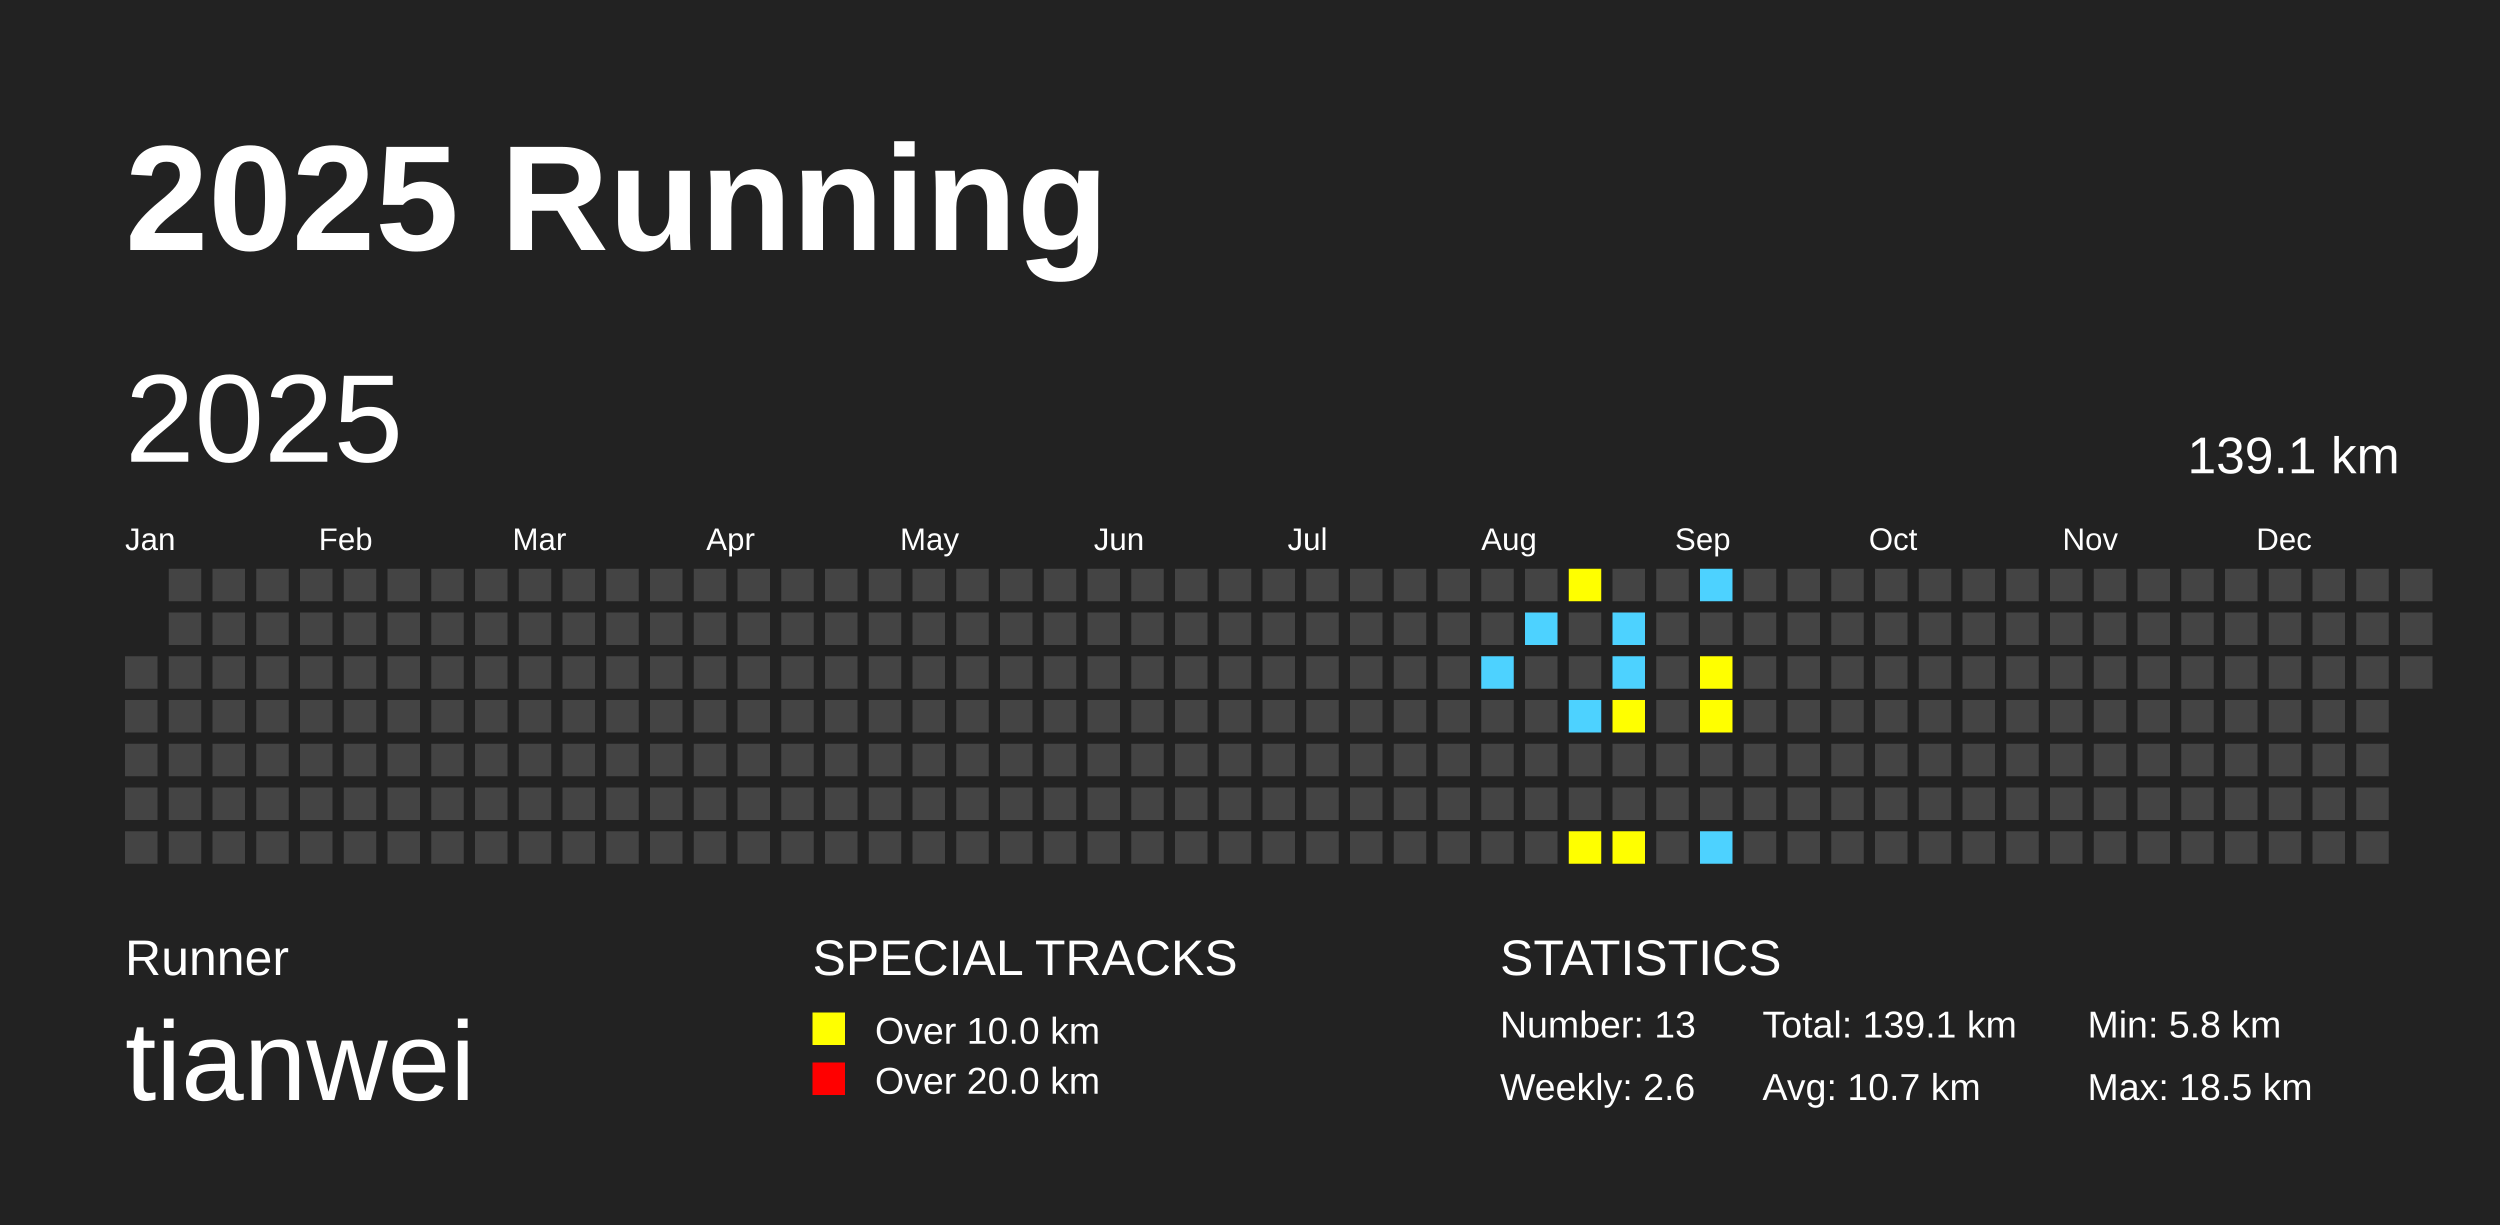
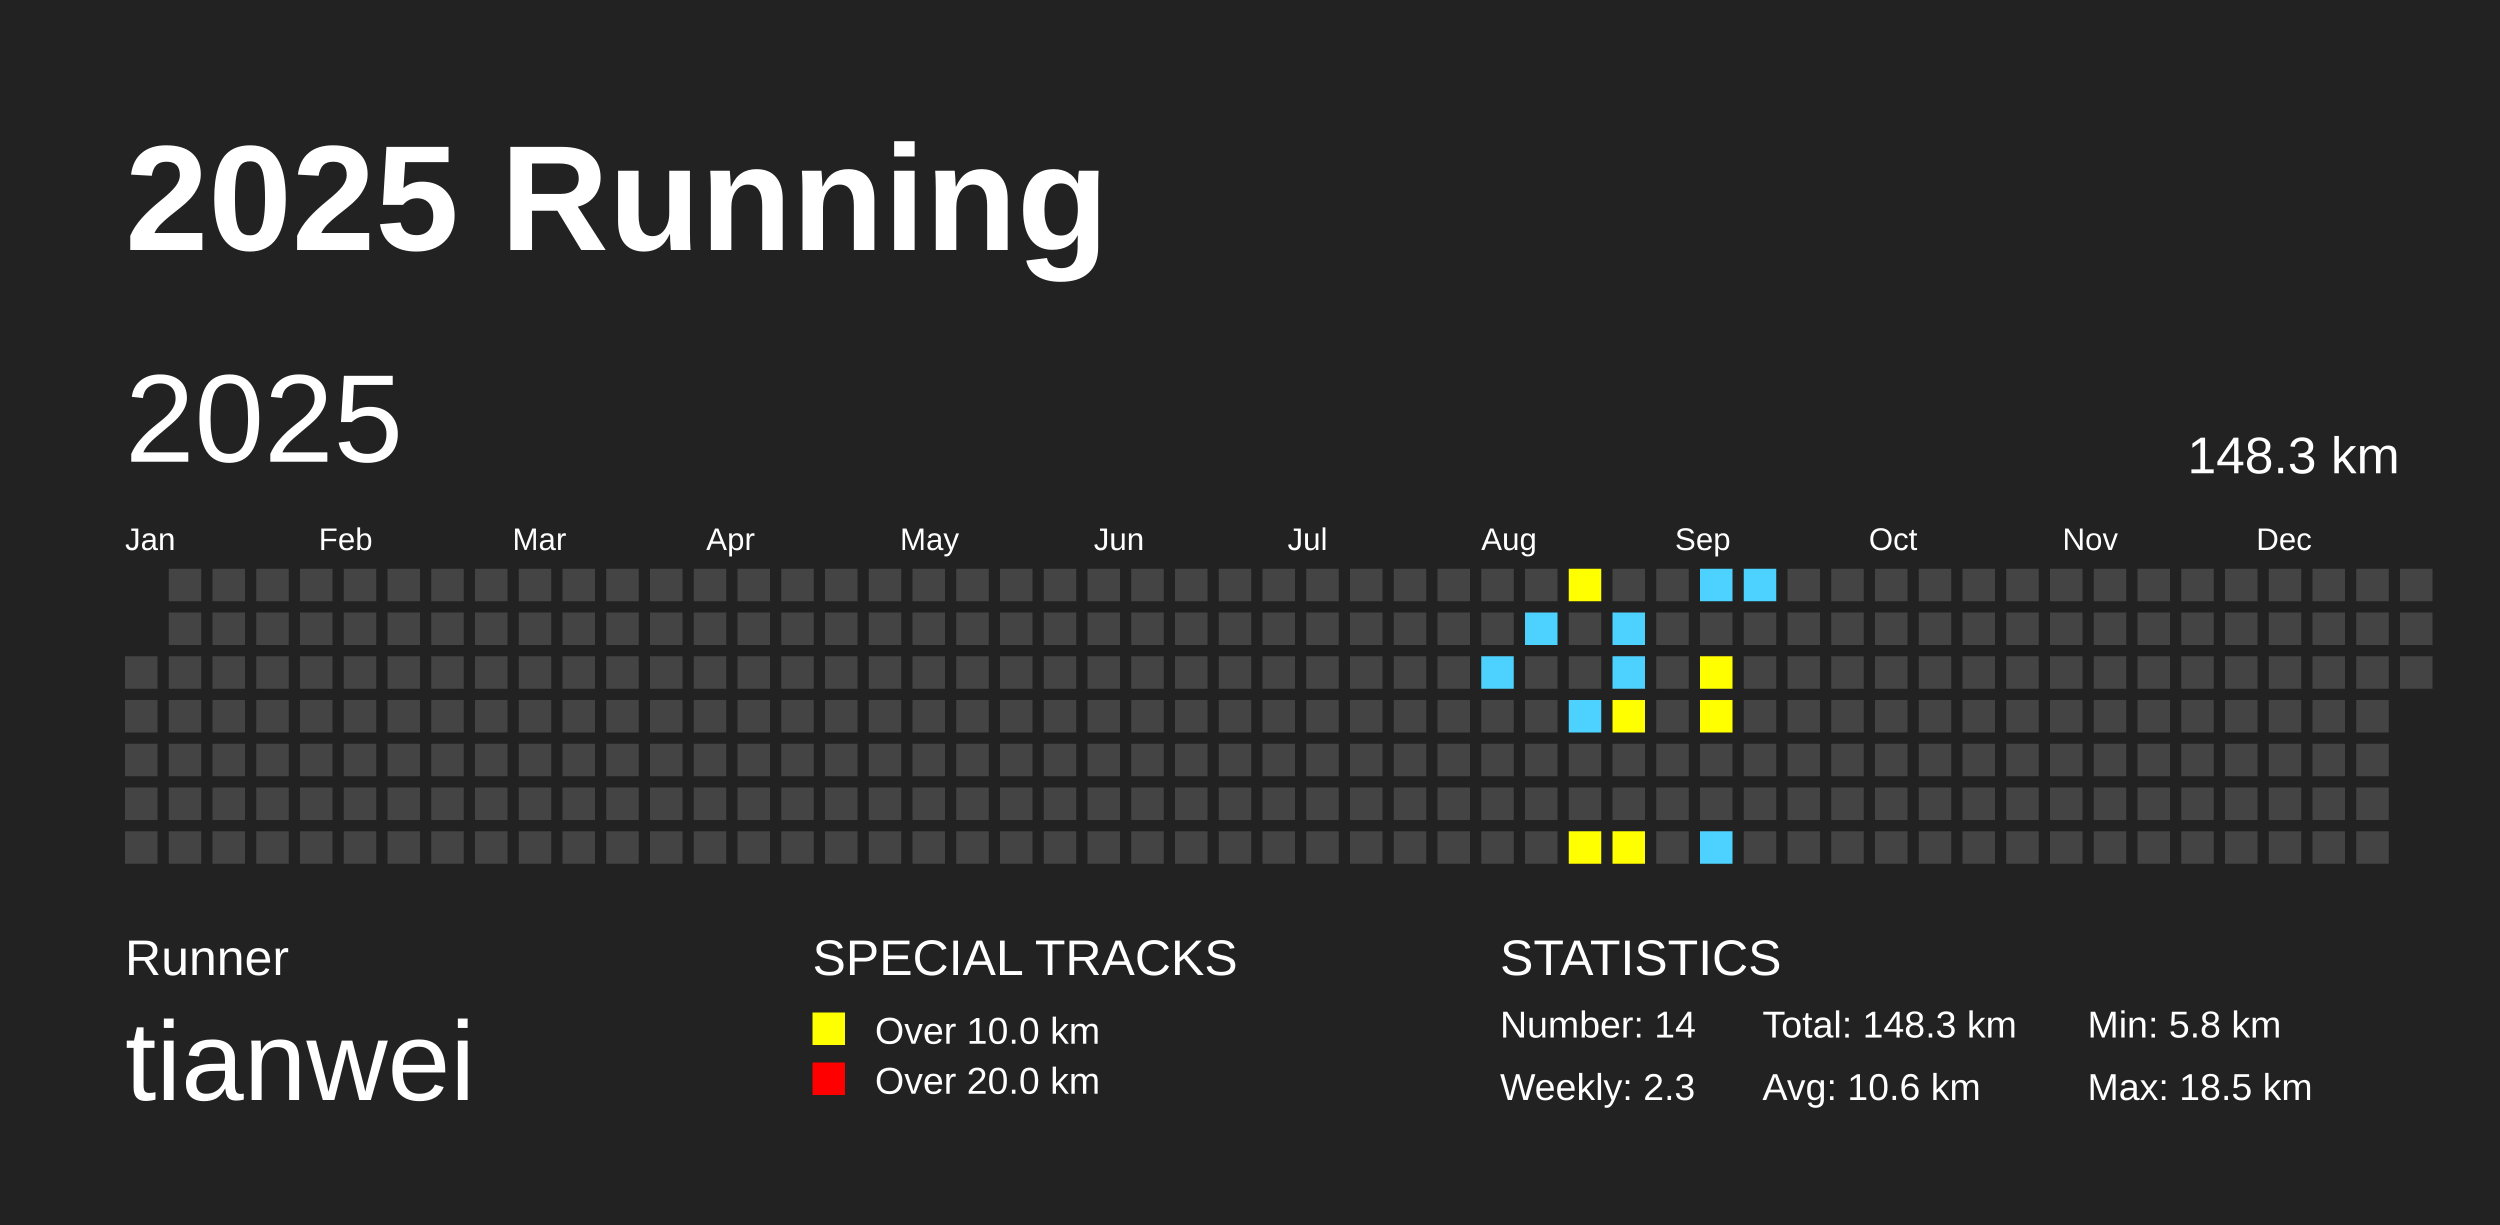
<svg xmlns="http://www.w3.org/2000/svg" baseProfile="full" height="98mm" version="1.1" viewBox="0,0,200,98" width="200mm">
  <defs />
  <rect fill="#222222" height="98" width="200" x="0" y="0" />
  <text fill="#FFFFFF" style="font-size:12px; font-family:Arial; font-weight:bold;" x="10" y="20">2025 Running</text>
  <text fill="#FFFFFF" style="font-size:4px; font-family:Arial" x="10" y="78">Runner</text>
  <text fill="#FFFFFF" style="font-size:9px; font-family:Arial" x="10" y="88">tianwei</text>
  <text fill="#FFFFFF" style="font-size:4px; font-family:Arial" x="65" y="78">SPECIAL TRACKS</text>
  <rect fill="yellow" height="2.6" width="2.6" x="65" y="81" />
  <text fill="#FFFFFF" style="font-size:3px; font-family:Arial" x="70" y="83.5">Over 10.0 km</text>
  <rect fill="red" height="2.6" width="2.6" x="65" y="85" />
  <text fill="#FFFFFF" style="font-size:3px; font-family:Arial" x="70" y="87.5">Over 20.0 km</text>
  <text fill="#FFFFFF" style="font-size:4px; font-family:Arial" x="120" y="78">STATISTICS</text>
-   <text fill="#FFFFFF" style="font-size:3px; font-family:Arial" x="120" y="83">Number: 13</text>
-   <text fill="#FFFFFF" style="font-size:3px; font-family:Arial" x="120" y="88">Weekly: 2.6</text>
-   <text fill="#FFFFFF" style="font-size:3px; font-family:Arial" x="141" y="83">Total: 139.1 km</text>
-   <text fill="#FFFFFF" style="font-size:3px; font-family:Arial" x="141" y="88">Avg: 10.7 km</text>
+   <text fill="#FFFFFF" style="font-size:3px; font-family:Arial" x="120" y="83">Number: 14</text>
+   <text fill="#FFFFFF" style="font-size:3px; font-family:Arial" x="120" y="88">Weekly: 2.3</text>
+   <text fill="#FFFFFF" style="font-size:3px; font-family:Arial" x="141" y="83">Total: 148.3 km</text>
+   <text fill="#FFFFFF" style="font-size:3px; font-family:Arial" x="141" y="88">Avg: 10.6 km</text>
  <text fill="#FFFFFF" style="font-size:3px; font-family:Arial" x="167" y="83">Min: 5.8 km</text>
  <text fill="#FFFFFF" style="font-size:3px; font-family:Arial" x="167" y="88">Max: 18.5 km</text>
  <text dominant-baseline="hanging" fill="#FFFFFF" style="font-size:10.0px; font-family:Arial;" x="10" y="30">2025</text>
-   <text dominant-baseline="hanging" fill="#FFFFFF" style="font-size:4.125px; font-family:Arial;" x="175" y="35">139.1 km</text>
+   <text dominant-baseline="hanging" fill="#FFFFFF" style="font-size:4.125px; font-family:Arial;" x="175" y="35">148.3 km</text>
  <text fill="#FFFFFF" style="font-size:2.5px; font-family:Arial" x="10.0" y="44">Jan</text>
  <text fill="#FFFFFF" style="font-size:2.5px; font-family:Arial" x="25.5" y="44">Feb</text>
  <text fill="#FFFFFF" style="font-size:2.5px; font-family:Arial" x="41.0" y="44">Mar</text>
  <text fill="#FFFFFF" style="font-size:2.5px; font-family:Arial" x="56.5" y="44">Apr</text>
  <text fill="#FFFFFF" style="font-size:2.5px; font-family:Arial" x="72.0" y="44">May</text>
  <text fill="#FFFFFF" style="font-size:2.5px; font-family:Arial" x="87.5" y="44">Jun</text>
  <text fill="#FFFFFF" style="font-size:2.5px; font-family:Arial" x="103.0" y="44">Jul</text>
  <text fill="#FFFFFF" style="font-size:2.5px; font-family:Arial" x="118.5" y="44">Aug</text>
  <text fill="#FFFFFF" style="font-size:2.5px; font-family:Arial" x="134.0" y="44">Sep</text>
  <text fill="#FFFFFF" style="font-size:2.5px; font-family:Arial" x="149.5" y="44">Oct</text>
  <text fill="#FFFFFF" style="font-size:2.5px; font-family:Arial" x="165.0" y="44">Nov</text>
  <text fill="#FFFFFF" style="font-size:2.5px; font-family:Arial" x="180.5" y="44">Dec</text>
  <rect fill="#444444" height="2.6" width="2.6" x="10.0" y="52.5" />
  <rect fill="#444444" height="2.6" width="2.6" x="10.0" y="56.0" />
  <rect fill="#444444" height="2.6" width="2.6" x="10.0" y="59.5" />
  <rect fill="#444444" height="2.6" width="2.6" x="10.0" y="63.0" />
  <rect fill="#444444" height="2.6" width="2.6" x="10.0" y="66.5" />
  <rect fill="#444444" height="2.6" width="2.6" x="13.5" y="45.5" />
  <rect fill="#444444" height="2.6" width="2.6" x="13.5" y="49.0" />
  <rect fill="#444444" height="2.6" width="2.6" x="13.5" y="52.5" />
  <rect fill="#444444" height="2.6" width="2.6" x="13.5" y="56.0" />
  <rect fill="#444444" height="2.6" width="2.6" x="13.5" y="59.5" />
  <rect fill="#444444" height="2.6" width="2.6" x="13.5" y="63.0" />
  <rect fill="#444444" height="2.6" width="2.6" x="13.5" y="66.5" />
  <rect fill="#444444" height="2.6" width="2.6" x="17.0" y="45.5" />
  <rect fill="#444444" height="2.6" width="2.6" x="17.0" y="49.0" />
  <rect fill="#444444" height="2.6" width="2.6" x="17.0" y="52.5" />
  <rect fill="#444444" height="2.6" width="2.6" x="17.0" y="56.0" />
  <rect fill="#444444" height="2.6" width="2.6" x="17.0" y="59.5" />
  <rect fill="#444444" height="2.6" width="2.6" x="17.0" y="63.0" />
  <rect fill="#444444" height="2.6" width="2.6" x="17.0" y="66.5" />
  <rect fill="#444444" height="2.6" width="2.6" x="20.5" y="45.5" />
  <rect fill="#444444" height="2.6" width="2.6" x="20.5" y="49.0" />
  <rect fill="#444444" height="2.6" width="2.6" x="20.5" y="52.5" />
  <rect fill="#444444" height="2.6" width="2.6" x="20.5" y="56.0" />
  <rect fill="#444444" height="2.6" width="2.6" x="20.5" y="59.5" />
  <rect fill="#444444" height="2.6" width="2.6" x="20.5" y="63.0" />
  <rect fill="#444444" height="2.6" width="2.6" x="20.5" y="66.5" />
  <rect fill="#444444" height="2.6" width="2.6" x="24.0" y="45.5" />
  <rect fill="#444444" height="2.6" width="2.6" x="24.0" y="49.0" />
  <rect fill="#444444" height="2.6" width="2.6" x="24.0" y="52.5" />
  <rect fill="#444444" height="2.6" width="2.6" x="24.0" y="56.0" />
  <rect fill="#444444" height="2.6" width="2.6" x="24.0" y="59.5" />
  <rect fill="#444444" height="2.6" width="2.6" x="24.0" y="63.0" />
  <rect fill="#444444" height="2.6" width="2.6" x="24.0" y="66.5" />
  <rect fill="#444444" height="2.6" width="2.6" x="27.5" y="45.5" />
  <rect fill="#444444" height="2.6" width="2.6" x="27.5" y="49.0" />
  <rect fill="#444444" height="2.6" width="2.6" x="27.5" y="52.5" />
  <rect fill="#444444" height="2.6" width="2.6" x="27.5" y="56.0" />
  <rect fill="#444444" height="2.6" width="2.6" x="27.5" y="59.5" />
  <rect fill="#444444" height="2.6" width="2.6" x="27.5" y="63.0" />
  <rect fill="#444444" height="2.6" width="2.6" x="27.5" y="66.5" />
  <rect fill="#444444" height="2.6" width="2.6" x="31.0" y="45.5" />
  <rect fill="#444444" height="2.6" width="2.6" x="31.0" y="49.0" />
  <rect fill="#444444" height="2.6" width="2.6" x="31.0" y="52.5" />
  <rect fill="#444444" height="2.6" width="2.6" x="31.0" y="56.0" />
  <rect fill="#444444" height="2.6" width="2.6" x="31.0" y="59.5" />
  <rect fill="#444444" height="2.6" width="2.6" x="31.0" y="63.0" />
  <rect fill="#444444" height="2.6" width="2.6" x="31.0" y="66.5" />
  <rect fill="#444444" height="2.6" width="2.6" x="34.5" y="45.5" />
  <rect fill="#444444" height="2.6" width="2.6" x="34.5" y="49.0" />
  <rect fill="#444444" height="2.6" width="2.6" x="34.5" y="52.5" />
  <rect fill="#444444" height="2.6" width="2.6" x="34.5" y="56.0" />
  <rect fill="#444444" height="2.6" width="2.6" x="34.5" y="59.5" />
  <rect fill="#444444" height="2.6" width="2.6" x="34.5" y="63.0" />
  <rect fill="#444444" height="2.6" width="2.6" x="34.5" y="66.5" />
  <rect fill="#444444" height="2.6" width="2.6" x="38.0" y="45.5" />
  <rect fill="#444444" height="2.6" width="2.6" x="38.0" y="49.0" />
  <rect fill="#444444" height="2.6" width="2.6" x="38.0" y="52.5" />
  <rect fill="#444444" height="2.6" width="2.6" x="38.0" y="56.0" />
  <rect fill="#444444" height="2.6" width="2.6" x="38.0" y="59.5" />
  <rect fill="#444444" height="2.6" width="2.6" x="38.0" y="63.0" />
  <rect fill="#444444" height="2.6" width="2.6" x="38.0" y="66.5" />
  <rect fill="#444444" height="2.6" width="2.6" x="41.5" y="45.5" />
  <rect fill="#444444" height="2.6" width="2.6" x="41.5" y="49.0" />
  <rect fill="#444444" height="2.6" width="2.6" x="41.5" y="52.5" />
  <rect fill="#444444" height="2.6" width="2.6" x="41.5" y="56.0" />
  <rect fill="#444444" height="2.6" width="2.6" x="41.5" y="59.5" />
  <rect fill="#444444" height="2.6" width="2.6" x="41.5" y="63.0" />
  <rect fill="#444444" height="2.6" width="2.6" x="41.5" y="66.5" />
  <rect fill="#444444" height="2.6" width="2.6" x="45.0" y="45.5" />
  <rect fill="#444444" height="2.6" width="2.6" x="45.0" y="49.0" />
  <rect fill="#444444" height="2.6" width="2.6" x="45.0" y="52.5" />
  <rect fill="#444444" height="2.6" width="2.6" x="45.0" y="56.0" />
  <rect fill="#444444" height="2.6" width="2.6" x="45.0" y="59.5" />
  <rect fill="#444444" height="2.6" width="2.6" x="45.0" y="63.0" />
  <rect fill="#444444" height="2.6" width="2.6" x="45.0" y="66.5" />
  <rect fill="#444444" height="2.6" width="2.6" x="48.5" y="45.5" />
  <rect fill="#444444" height="2.6" width="2.6" x="48.5" y="49.0" />
  <rect fill="#444444" height="2.6" width="2.6" x="48.5" y="52.5" />
  <rect fill="#444444" height="2.6" width="2.6" x="48.5" y="56.0" />
  <rect fill="#444444" height="2.6" width="2.6" x="48.5" y="59.5" />
  <rect fill="#444444" height="2.6" width="2.6" x="48.5" y="63.0" />
  <rect fill="#444444" height="2.6" width="2.6" x="48.5" y="66.5" />
  <rect fill="#444444" height="2.6" width="2.6" x="52.0" y="45.5" />
  <rect fill="#444444" height="2.6" width="2.6" x="52.0" y="49.0" />
  <rect fill="#444444" height="2.6" width="2.6" x="52.0" y="52.5" />
  <rect fill="#444444" height="2.6" width="2.6" x="52.0" y="56.0" />
  <rect fill="#444444" height="2.6" width="2.6" x="52.0" y="59.5" />
  <rect fill="#444444" height="2.6" width="2.6" x="52.0" y="63.0" />
  <rect fill="#444444" height="2.6" width="2.6" x="52.0" y="66.5" />
  <rect fill="#444444" height="2.6" width="2.6" x="55.5" y="45.5" />
  <rect fill="#444444" height="2.6" width="2.6" x="55.5" y="49.0" />
  <rect fill="#444444" height="2.6" width="2.6" x="55.5" y="52.5" />
  <rect fill="#444444" height="2.6" width="2.6" x="55.5" y="56.0" />
  <rect fill="#444444" height="2.6" width="2.6" x="55.5" y="59.5" />
  <rect fill="#444444" height="2.6" width="2.6" x="55.5" y="63.0" />
  <rect fill="#444444" height="2.6" width="2.6" x="55.5" y="66.5" />
  <rect fill="#444444" height="2.6" width="2.6" x="59.0" y="45.5" />
  <rect fill="#444444" height="2.6" width="2.6" x="59.0" y="49.0" />
  <rect fill="#444444" height="2.6" width="2.6" x="59.0" y="52.5" />
  <rect fill="#444444" height="2.6" width="2.6" x="59.0" y="56.0" />
  <rect fill="#444444" height="2.6" width="2.6" x="59.0" y="59.5" />
  <rect fill="#444444" height="2.6" width="2.6" x="59.0" y="63.0" />
  <rect fill="#444444" height="2.6" width="2.6" x="59.0" y="66.5" />
  <rect fill="#444444" height="2.6" width="2.6" x="62.5" y="45.5" />
  <rect fill="#444444" height="2.6" width="2.6" x="62.5" y="49.0" />
  <rect fill="#444444" height="2.6" width="2.6" x="62.5" y="52.5" />
  <rect fill="#444444" height="2.6" width="2.6" x="62.5" y="56.0" />
  <rect fill="#444444" height="2.6" width="2.6" x="62.5" y="59.5" />
  <rect fill="#444444" height="2.6" width="2.6" x="62.5" y="63.0" />
  <rect fill="#444444" height="2.6" width="2.6" x="62.5" y="66.5" />
  <rect fill="#444444" height="2.6" width="2.6" x="66.0" y="45.5" />
  <rect fill="#444444" height="2.6" width="2.6" x="66.0" y="49.0" />
  <rect fill="#444444" height="2.6" width="2.6" x="66.0" y="52.5" />
  <rect fill="#444444" height="2.6" width="2.6" x="66.0" y="56.0" />
  <rect fill="#444444" height="2.6" width="2.6" x="66.0" y="59.5" />
  <rect fill="#444444" height="2.6" width="2.6" x="66.0" y="63.0" />
  <rect fill="#444444" height="2.6" width="2.6" x="66.0" y="66.5" />
  <rect fill="#444444" height="2.6" width="2.6" x="69.5" y="45.5" />
  <rect fill="#444444" height="2.6" width="2.6" x="69.5" y="49.0" />
  <rect fill="#444444" height="2.6" width="2.6" x="69.5" y="52.5" />
  <rect fill="#444444" height="2.6" width="2.6" x="69.5" y="56.0" />
  <rect fill="#444444" height="2.6" width="2.6" x="69.5" y="59.5" />
  <rect fill="#444444" height="2.6" width="2.6" x="69.5" y="63.0" />
  <rect fill="#444444" height="2.6" width="2.6" x="69.5" y="66.5" />
  <rect fill="#444444" height="2.6" width="2.6" x="73.0" y="45.5" />
  <rect fill="#444444" height="2.6" width="2.6" x="73.0" y="49.0" />
  <rect fill="#444444" height="2.6" width="2.6" x="73.0" y="52.5" />
  <rect fill="#444444" height="2.6" width="2.6" x="73.0" y="56.0" />
  <rect fill="#444444" height="2.6" width="2.6" x="73.0" y="59.5" />
  <rect fill="#444444" height="2.6" width="2.6" x="73.0" y="63.0" />
  <rect fill="#444444" height="2.6" width="2.6" x="73.0" y="66.5" />
  <rect fill="#444444" height="2.6" width="2.6" x="76.5" y="45.5" />
  <rect fill="#444444" height="2.6" width="2.6" x="76.5" y="49.0" />
  <rect fill="#444444" height="2.6" width="2.6" x="76.5" y="52.5" />
  <rect fill="#444444" height="2.6" width="2.6" x="76.5" y="56.0" />
  <rect fill="#444444" height="2.6" width="2.6" x="76.5" y="59.5" />
  <rect fill="#444444" height="2.6" width="2.6" x="76.5" y="63.0" />
  <rect fill="#444444" height="2.6" width="2.6" x="76.5" y="66.5" />
  <rect fill="#444444" height="2.6" width="2.6" x="80.0" y="45.5" />
  <rect fill="#444444" height="2.6" width="2.6" x="80.0" y="49.0" />
  <rect fill="#444444" height="2.6" width="2.6" x="80.0" y="52.5" />
  <rect fill="#444444" height="2.6" width="2.6" x="80.0" y="56.0" />
  <rect fill="#444444" height="2.6" width="2.6" x="80.0" y="59.5" />
  <rect fill="#444444" height="2.6" width="2.6" x="80.0" y="63.0" />
  <rect fill="#444444" height="2.6" width="2.6" x="80.0" y="66.5" />
  <rect fill="#444444" height="2.6" width="2.6" x="83.5" y="45.5" />
  <rect fill="#444444" height="2.6" width="2.6" x="83.5" y="49.0" />
  <rect fill="#444444" height="2.6" width="2.6" x="83.5" y="52.5" />
  <rect fill="#444444" height="2.6" width="2.6" x="83.5" y="56.0" />
  <rect fill="#444444" height="2.6" width="2.6" x="83.5" y="59.5" />
  <rect fill="#444444" height="2.6" width="2.6" x="83.5" y="63.0" />
  <rect fill="#444444" height="2.6" width="2.6" x="83.5" y="66.5" />
  <rect fill="#444444" height="2.6" width="2.6" x="87.0" y="45.5" />
  <rect fill="#444444" height="2.6" width="2.6" x="87.0" y="49.0" />
  <rect fill="#444444" height="2.6" width="2.6" x="87.0" y="52.5" />
  <rect fill="#444444" height="2.6" width="2.6" x="87.0" y="56.0" />
  <rect fill="#444444" height="2.6" width="2.6" x="87.0" y="59.5" />
  <rect fill="#444444" height="2.6" width="2.6" x="87.0" y="63.0" />
  <rect fill="#444444" height="2.6" width="2.6" x="87.0" y="66.5" />
  <rect fill="#444444" height="2.6" width="2.6" x="90.5" y="45.5" />
  <rect fill="#444444" height="2.6" width="2.6" x="90.5" y="49.0" />
  <rect fill="#444444" height="2.6" width="2.6" x="90.5" y="52.5" />
  <rect fill="#444444" height="2.6" width="2.6" x="90.5" y="56.0" />
  <rect fill="#444444" height="2.6" width="2.6" x="90.5" y="59.5" />
  <rect fill="#444444" height="2.6" width="2.6" x="90.5" y="63.0" />
  <rect fill="#444444" height="2.6" width="2.6" x="90.5" y="66.5" />
  <rect fill="#444444" height="2.6" width="2.6" x="94.0" y="45.5" />
  <rect fill="#444444" height="2.6" width="2.6" x="94.0" y="49.0" />
  <rect fill="#444444" height="2.6" width="2.6" x="94.0" y="52.5" />
  <rect fill="#444444" height="2.6" width="2.6" x="94.0" y="56.0" />
  <rect fill="#444444" height="2.6" width="2.6" x="94.0" y="59.5" />
  <rect fill="#444444" height="2.6" width="2.6" x="94.0" y="63.0" />
  <rect fill="#444444" height="2.6" width="2.6" x="94.0" y="66.5" />
  <rect fill="#444444" height="2.6" width="2.6" x="97.5" y="45.5" />
  <rect fill="#444444" height="2.6" width="2.6" x="97.5" y="49.0" />
  <rect fill="#444444" height="2.6" width="2.6" x="97.5" y="52.5" />
  <rect fill="#444444" height="2.6" width="2.6" x="97.5" y="56.0" />
  <rect fill="#444444" height="2.6" width="2.6" x="97.5" y="59.5" />
  <rect fill="#444444" height="2.6" width="2.6" x="97.5" y="63.0" />
  <rect fill="#444444" height="2.6" width="2.6" x="97.5" y="66.5" />
  <rect fill="#444444" height="2.6" width="2.6" x="101.0" y="45.5" />
  <rect fill="#444444" height="2.6" width="2.6" x="101.0" y="49.0" />
  <rect fill="#444444" height="2.6" width="2.6" x="101.0" y="52.5" />
  <rect fill="#444444" height="2.6" width="2.6" x="101.0" y="56.0" />
  <rect fill="#444444" height="2.6" width="2.6" x="101.0" y="59.5" />
  <rect fill="#444444" height="2.6" width="2.6" x="101.0" y="63.0" />
  <rect fill="#444444" height="2.6" width="2.6" x="101.0" y="66.5" />
  <rect fill="#444444" height="2.6" width="2.6" x="104.5" y="45.5" />
  <rect fill="#444444" height="2.6" width="2.6" x="104.5" y="49.0" />
  <rect fill="#444444" height="2.6" width="2.6" x="104.5" y="52.5" />
  <rect fill="#444444" height="2.6" width="2.6" x="104.5" y="56.0" />
  <rect fill="#444444" height="2.6" width="2.6" x="104.5" y="59.5" />
  <rect fill="#444444" height="2.6" width="2.6" x="104.5" y="63.0" />
  <rect fill="#444444" height="2.6" width="2.6" x="104.5" y="66.5" />
  <rect fill="#444444" height="2.6" width="2.6" x="108.0" y="45.5" />
  <rect fill="#444444" height="2.6" width="2.6" x="108.0" y="49.0" />
  <rect fill="#444444" height="2.6" width="2.6" x="108.0" y="52.5" />
  <rect fill="#444444" height="2.6" width="2.6" x="108.0" y="56.0" />
  <rect fill="#444444" height="2.6" width="2.6" x="108.0" y="59.5" />
  <rect fill="#444444" height="2.6" width="2.6" x="108.0" y="63.0" />
  <rect fill="#444444" height="2.6" width="2.6" x="108.0" y="66.5" />
  <rect fill="#444444" height="2.6" width="2.6" x="111.5" y="45.5" />
  <rect fill="#444444" height="2.6" width="2.6" x="111.5" y="49.0" />
  <rect fill="#444444" height="2.6" width="2.6" x="111.5" y="52.5" />
  <rect fill="#444444" height="2.6" width="2.6" x="111.5" y="56.0" />
  <rect fill="#444444" height="2.6" width="2.6" x="111.5" y="59.5" />
  <rect fill="#444444" height="2.6" width="2.6" x="111.5" y="63.0" />
  <rect fill="#444444" height="2.6" width="2.6" x="111.5" y="66.5" />
  <rect fill="#444444" height="2.6" width="2.6" x="115.0" y="45.5" />
  <rect fill="#444444" height="2.6" width="2.6" x="115.0" y="49.0" />
  <rect fill="#444444" height="2.6" width="2.6" x="115.0" y="52.5" />
  <rect fill="#444444" height="2.6" width="2.6" x="115.0" y="56.0" />
  <rect fill="#444444" height="2.6" width="2.6" x="115.0" y="59.5" />
  <rect fill="#444444" height="2.6" width="2.6" x="115.0" y="63.0" />
  <rect fill="#444444" height="2.6" width="2.6" x="115.0" y="66.5" />
  <rect fill="#444444" height="2.6" width="2.6" x="118.5" y="45.5" />
  <rect fill="#444444" height="2.6" width="2.6" x="118.5" y="49.0" />
  <rect fill="#4DD2FF" height="2.6" width="2.6" x="118.5" y="52.5" />
  <rect fill="#444444" height="2.6" width="2.6" x="118.5" y="56.0" />
  <rect fill="#444444" height="2.6" width="2.6" x="118.5" y="59.5" />
  <rect fill="#444444" height="2.6" width="2.6" x="118.5" y="63.0" />
  <rect fill="#444444" height="2.6" width="2.6" x="118.5" y="66.5" />
  <rect fill="#444444" height="2.6" width="2.6" x="122.0" y="45.5" />
  <rect fill="#4DD2FF" height="2.6" width="2.6" x="122.0" y="49.0" />
  <rect fill="#444444" height="2.6" width="2.6" x="122.0" y="52.5" />
  <rect fill="#444444" height="2.6" width="2.6" x="122.0" y="56.0" />
  <rect fill="#444444" height="2.6" width="2.6" x="122.0" y="59.5" />
  <rect fill="#444444" height="2.6" width="2.6" x="122.0" y="63.0" />
  <rect fill="#444444" height="2.6" width="2.6" x="122.0" y="66.5" />
  <rect fill="yellow" height="2.6" width="2.6" x="125.5" y="45.5" />
  <rect fill="#444444" height="2.6" width="2.6" x="125.5" y="49.0" />
  <rect fill="#444444" height="2.6" width="2.6" x="125.5" y="52.5" />
  <rect fill="#4DD2FF" height="2.6" width="2.6" x="125.5" y="56.0" />
  <rect fill="#444444" height="2.6" width="2.6" x="125.5" y="59.5" />
  <rect fill="#444444" height="2.6" width="2.6" x="125.5" y="63.0" />
  <rect fill="yellow" height="2.6" width="2.6" x="125.5" y="66.5" />
  <rect fill="#444444" height="2.6" width="2.6" x="129.0" y="45.5" />
  <rect fill="#4DD2FF" height="2.6" width="2.6" x="129.0" y="49.0" />
  <rect fill="#4DD2FF" height="2.6" width="2.6" x="129.0" y="52.5" />
  <rect fill="yellow" height="2.6" width="2.6" x="129.0" y="56.0" />
  <rect fill="#444444" height="2.6" width="2.6" x="129.0" y="59.5" />
  <rect fill="#444444" height="2.6" width="2.6" x="129.0" y="63.0" />
  <rect fill="yellow" height="2.6" width="2.6" x="129.0" y="66.5" />
  <rect fill="#444444" height="2.6" width="2.6" x="132.5" y="45.5" />
  <rect fill="#444444" height="2.6" width="2.6" x="132.5" y="49.0" />
  <rect fill="#444444" height="2.6" width="2.6" x="132.5" y="52.5" />
  <rect fill="#444444" height="2.6" width="2.6" x="132.5" y="56.0" />
  <rect fill="#444444" height="2.6" width="2.6" x="132.5" y="59.5" />
  <rect fill="#444444" height="2.6" width="2.6" x="132.5" y="63.0" />
  <rect fill="#444444" height="2.6" width="2.6" x="132.5" y="66.5" />
  <rect fill="#4DD2FF" height="2.6" width="2.6" x="136.0" y="45.5" />
  <rect fill="#444444" height="2.6" width="2.6" x="136.0" y="49.0" />
  <rect fill="yellow" height="2.6" width="2.6" x="136.0" y="52.5" />
  <rect fill="yellow" height="2.6" width="2.6" x="136.0" y="56.0" />
  <rect fill="#444444" height="2.6" width="2.6" x="136.0" y="59.5" />
  <rect fill="#444444" height="2.6" width="2.6" x="136.0" y="63.0" />
  <rect fill="#4DD2FF" height="2.6" width="2.6" x="136.0" y="66.5" />
-   <rect fill="#444444" height="2.6" width="2.6" x="139.5" y="45.5" />
+   <rect fill="#4DD2FF" height="2.6" width="2.6" x="139.5" y="45.5" />
  <rect fill="#444444" height="2.6" width="2.6" x="139.5" y="49.0" />
  <rect fill="#444444" height="2.6" width="2.6" x="139.5" y="52.5" />
  <rect fill="#444444" height="2.6" width="2.6" x="139.5" y="56.0" />
  <rect fill="#444444" height="2.6" width="2.6" x="139.5" y="59.5" />
  <rect fill="#444444" height="2.6" width="2.6" x="139.5" y="63.0" />
  <rect fill="#444444" height="2.6" width="2.6" x="139.5" y="66.5" />
  <rect fill="#444444" height="2.6" width="2.6" x="143.0" y="45.5" />
  <rect fill="#444444" height="2.6" width="2.6" x="143.0" y="49.0" />
  <rect fill="#444444" height="2.6" width="2.6" x="143.0" y="52.5" />
  <rect fill="#444444" height="2.6" width="2.6" x="143.0" y="56.0" />
  <rect fill="#444444" height="2.6" width="2.6" x="143.0" y="59.5" />
  <rect fill="#444444" height="2.6" width="2.6" x="143.0" y="63.0" />
  <rect fill="#444444" height="2.6" width="2.6" x="143.0" y="66.5" />
  <rect fill="#444444" height="2.6" width="2.6" x="146.5" y="45.5" />
  <rect fill="#444444" height="2.6" width="2.6" x="146.5" y="49.0" />
  <rect fill="#444444" height="2.6" width="2.6" x="146.5" y="52.5" />
  <rect fill="#444444" height="2.6" width="2.6" x="146.5" y="56.0" />
  <rect fill="#444444" height="2.6" width="2.6" x="146.5" y="59.5" />
  <rect fill="#444444" height="2.6" width="2.6" x="146.5" y="63.0" />
  <rect fill="#444444" height="2.6" width="2.6" x="146.5" y="66.5" />
  <rect fill="#444444" height="2.6" width="2.6" x="150.0" y="45.5" />
  <rect fill="#444444" height="2.6" width="2.6" x="150.0" y="49.0" />
  <rect fill="#444444" height="2.6" width="2.6" x="150.0" y="52.5" />
  <rect fill="#444444" height="2.6" width="2.6" x="150.0" y="56.0" />
  <rect fill="#444444" height="2.6" width="2.6" x="150.0" y="59.5" />
  <rect fill="#444444" height="2.6" width="2.6" x="150.0" y="63.0" />
  <rect fill="#444444" height="2.6" width="2.6" x="150.0" y="66.5" />
  <rect fill="#444444" height="2.6" width="2.6" x="153.5" y="45.5" />
  <rect fill="#444444" height="2.6" width="2.6" x="153.5" y="49.0" />
  <rect fill="#444444" height="2.6" width="2.6" x="153.5" y="52.5" />
  <rect fill="#444444" height="2.6" width="2.6" x="153.5" y="56.0" />
  <rect fill="#444444" height="2.6" width="2.6" x="153.5" y="59.5" />
  <rect fill="#444444" height="2.6" width="2.6" x="153.5" y="63.0" />
  <rect fill="#444444" height="2.6" width="2.6" x="153.5" y="66.5" />
  <rect fill="#444444" height="2.6" width="2.6" x="157.0" y="45.5" />
  <rect fill="#444444" height="2.6" width="2.6" x="157.0" y="49.0" />
  <rect fill="#444444" height="2.6" width="2.6" x="157.0" y="52.5" />
  <rect fill="#444444" height="2.6" width="2.6" x="157.0" y="56.0" />
  <rect fill="#444444" height="2.6" width="2.6" x="157.0" y="59.5" />
  <rect fill="#444444" height="2.6" width="2.6" x="157.0" y="63.0" />
  <rect fill="#444444" height="2.6" width="2.6" x="157.0" y="66.5" />
  <rect fill="#444444" height="2.6" width="2.6" x="160.5" y="45.5" />
  <rect fill="#444444" height="2.6" width="2.6" x="160.5" y="49.0" />
  <rect fill="#444444" height="2.6" width="2.6" x="160.5" y="52.5" />
  <rect fill="#444444" height="2.6" width="2.6" x="160.5" y="56.0" />
  <rect fill="#444444" height="2.6" width="2.6" x="160.5" y="59.5" />
  <rect fill="#444444" height="2.6" width="2.6" x="160.5" y="63.0" />
  <rect fill="#444444" height="2.6" width="2.6" x="160.5" y="66.5" />
  <rect fill="#444444" height="2.6" width="2.6" x="164.0" y="45.5" />
  <rect fill="#444444" height="2.6" width="2.6" x="164.0" y="49.0" />
  <rect fill="#444444" height="2.6" width="2.6" x="164.0" y="52.5" />
  <rect fill="#444444" height="2.6" width="2.6" x="164.0" y="56.0" />
  <rect fill="#444444" height="2.6" width="2.6" x="164.0" y="59.5" />
  <rect fill="#444444" height="2.6" width="2.6" x="164.0" y="63.0" />
  <rect fill="#444444" height="2.6" width="2.6" x="164.0" y="66.5" />
  <rect fill="#444444" height="2.6" width="2.6" x="167.5" y="45.5" />
  <rect fill="#444444" height="2.6" width="2.6" x="167.5" y="49.0" />
  <rect fill="#444444" height="2.6" width="2.6" x="167.5" y="52.5" />
  <rect fill="#444444" height="2.6" width="2.6" x="167.5" y="56.0" />
  <rect fill="#444444" height="2.6" width="2.6" x="167.5" y="59.5" />
  <rect fill="#444444" height="2.6" width="2.6" x="167.5" y="63.0" />
  <rect fill="#444444" height="2.6" width="2.6" x="167.5" y="66.5" />
  <rect fill="#444444" height="2.6" width="2.6" x="171.0" y="45.5" />
  <rect fill="#444444" height="2.6" width="2.6" x="171.0" y="49.0" />
  <rect fill="#444444" height="2.6" width="2.6" x="171.0" y="52.5" />
  <rect fill="#444444" height="2.6" width="2.6" x="171.0" y="56.0" />
  <rect fill="#444444" height="2.6" width="2.6" x="171.0" y="59.5" />
  <rect fill="#444444" height="2.6" width="2.6" x="171.0" y="63.0" />
  <rect fill="#444444" height="2.6" width="2.6" x="171.0" y="66.5" />
  <rect fill="#444444" height="2.6" width="2.6" x="174.5" y="45.5" />
  <rect fill="#444444" height="2.6" width="2.6" x="174.5" y="49.0" />
  <rect fill="#444444" height="2.6" width="2.6" x="174.5" y="52.5" />
  <rect fill="#444444" height="2.6" width="2.6" x="174.5" y="56.0" />
  <rect fill="#444444" height="2.6" width="2.6" x="174.5" y="59.5" />
  <rect fill="#444444" height="2.6" width="2.6" x="174.5" y="63.0" />
  <rect fill="#444444" height="2.6" width="2.6" x="174.5" y="66.5" />
  <rect fill="#444444" height="2.6" width="2.6" x="178.0" y="45.5" />
  <rect fill="#444444" height="2.6" width="2.6" x="178.0" y="49.0" />
  <rect fill="#444444" height="2.6" width="2.6" x="178.0" y="52.5" />
  <rect fill="#444444" height="2.6" width="2.6" x="178.0" y="56.0" />
  <rect fill="#444444" height="2.6" width="2.6" x="178.0" y="59.5" />
  <rect fill="#444444" height="2.6" width="2.6" x="178.0" y="63.0" />
  <rect fill="#444444" height="2.6" width="2.6" x="178.0" y="66.5" />
  <rect fill="#444444" height="2.6" width="2.6" x="181.5" y="45.5" />
  <rect fill="#444444" height="2.6" width="2.6" x="181.5" y="49.0" />
  <rect fill="#444444" height="2.6" width="2.6" x="181.5" y="52.5" />
  <rect fill="#444444" height="2.6" width="2.6" x="181.5" y="56.0" />
  <rect fill="#444444" height="2.6" width="2.6" x="181.5" y="59.5" />
  <rect fill="#444444" height="2.6" width="2.6" x="181.5" y="63.0" />
  <rect fill="#444444" height="2.6" width="2.6" x="181.5" y="66.5" />
  <rect fill="#444444" height="2.6" width="2.6" x="185.0" y="45.5" />
  <rect fill="#444444" height="2.6" width="2.6" x="185.0" y="49.0" />
  <rect fill="#444444" height="2.6" width="2.6" x="185.0" y="52.5" />
  <rect fill="#444444" height="2.6" width="2.6" x="185.0" y="56.0" />
  <rect fill="#444444" height="2.6" width="2.6" x="185.0" y="59.5" />
  <rect fill="#444444" height="2.6" width="2.6" x="185.0" y="63.0" />
  <rect fill="#444444" height="2.6" width="2.6" x="185.0" y="66.5" />
  <rect fill="#444444" height="2.6" width="2.6" x="188.5" y="45.5" />
  <rect fill="#444444" height="2.6" width="2.6" x="188.5" y="49.0" />
  <rect fill="#444444" height="2.6" width="2.6" x="188.5" y="52.5" />
  <rect fill="#444444" height="2.6" width="2.6" x="188.5" y="56.0" />
  <rect fill="#444444" height="2.6" width="2.6" x="188.5" y="59.5" />
  <rect fill="#444444" height="2.6" width="2.6" x="188.5" y="63.0" />
  <rect fill="#444444" height="2.6" width="2.6" x="188.5" y="66.5" />
  <rect fill="#444444" height="2.6" width="2.6" x="192.0" y="45.5" />
  <rect fill="#444444" height="2.6" width="2.6" x="192.0" y="49.0" />
  <rect fill="#444444" height="2.6" width="2.6" x="192.0" y="52.5" />
</svg>
